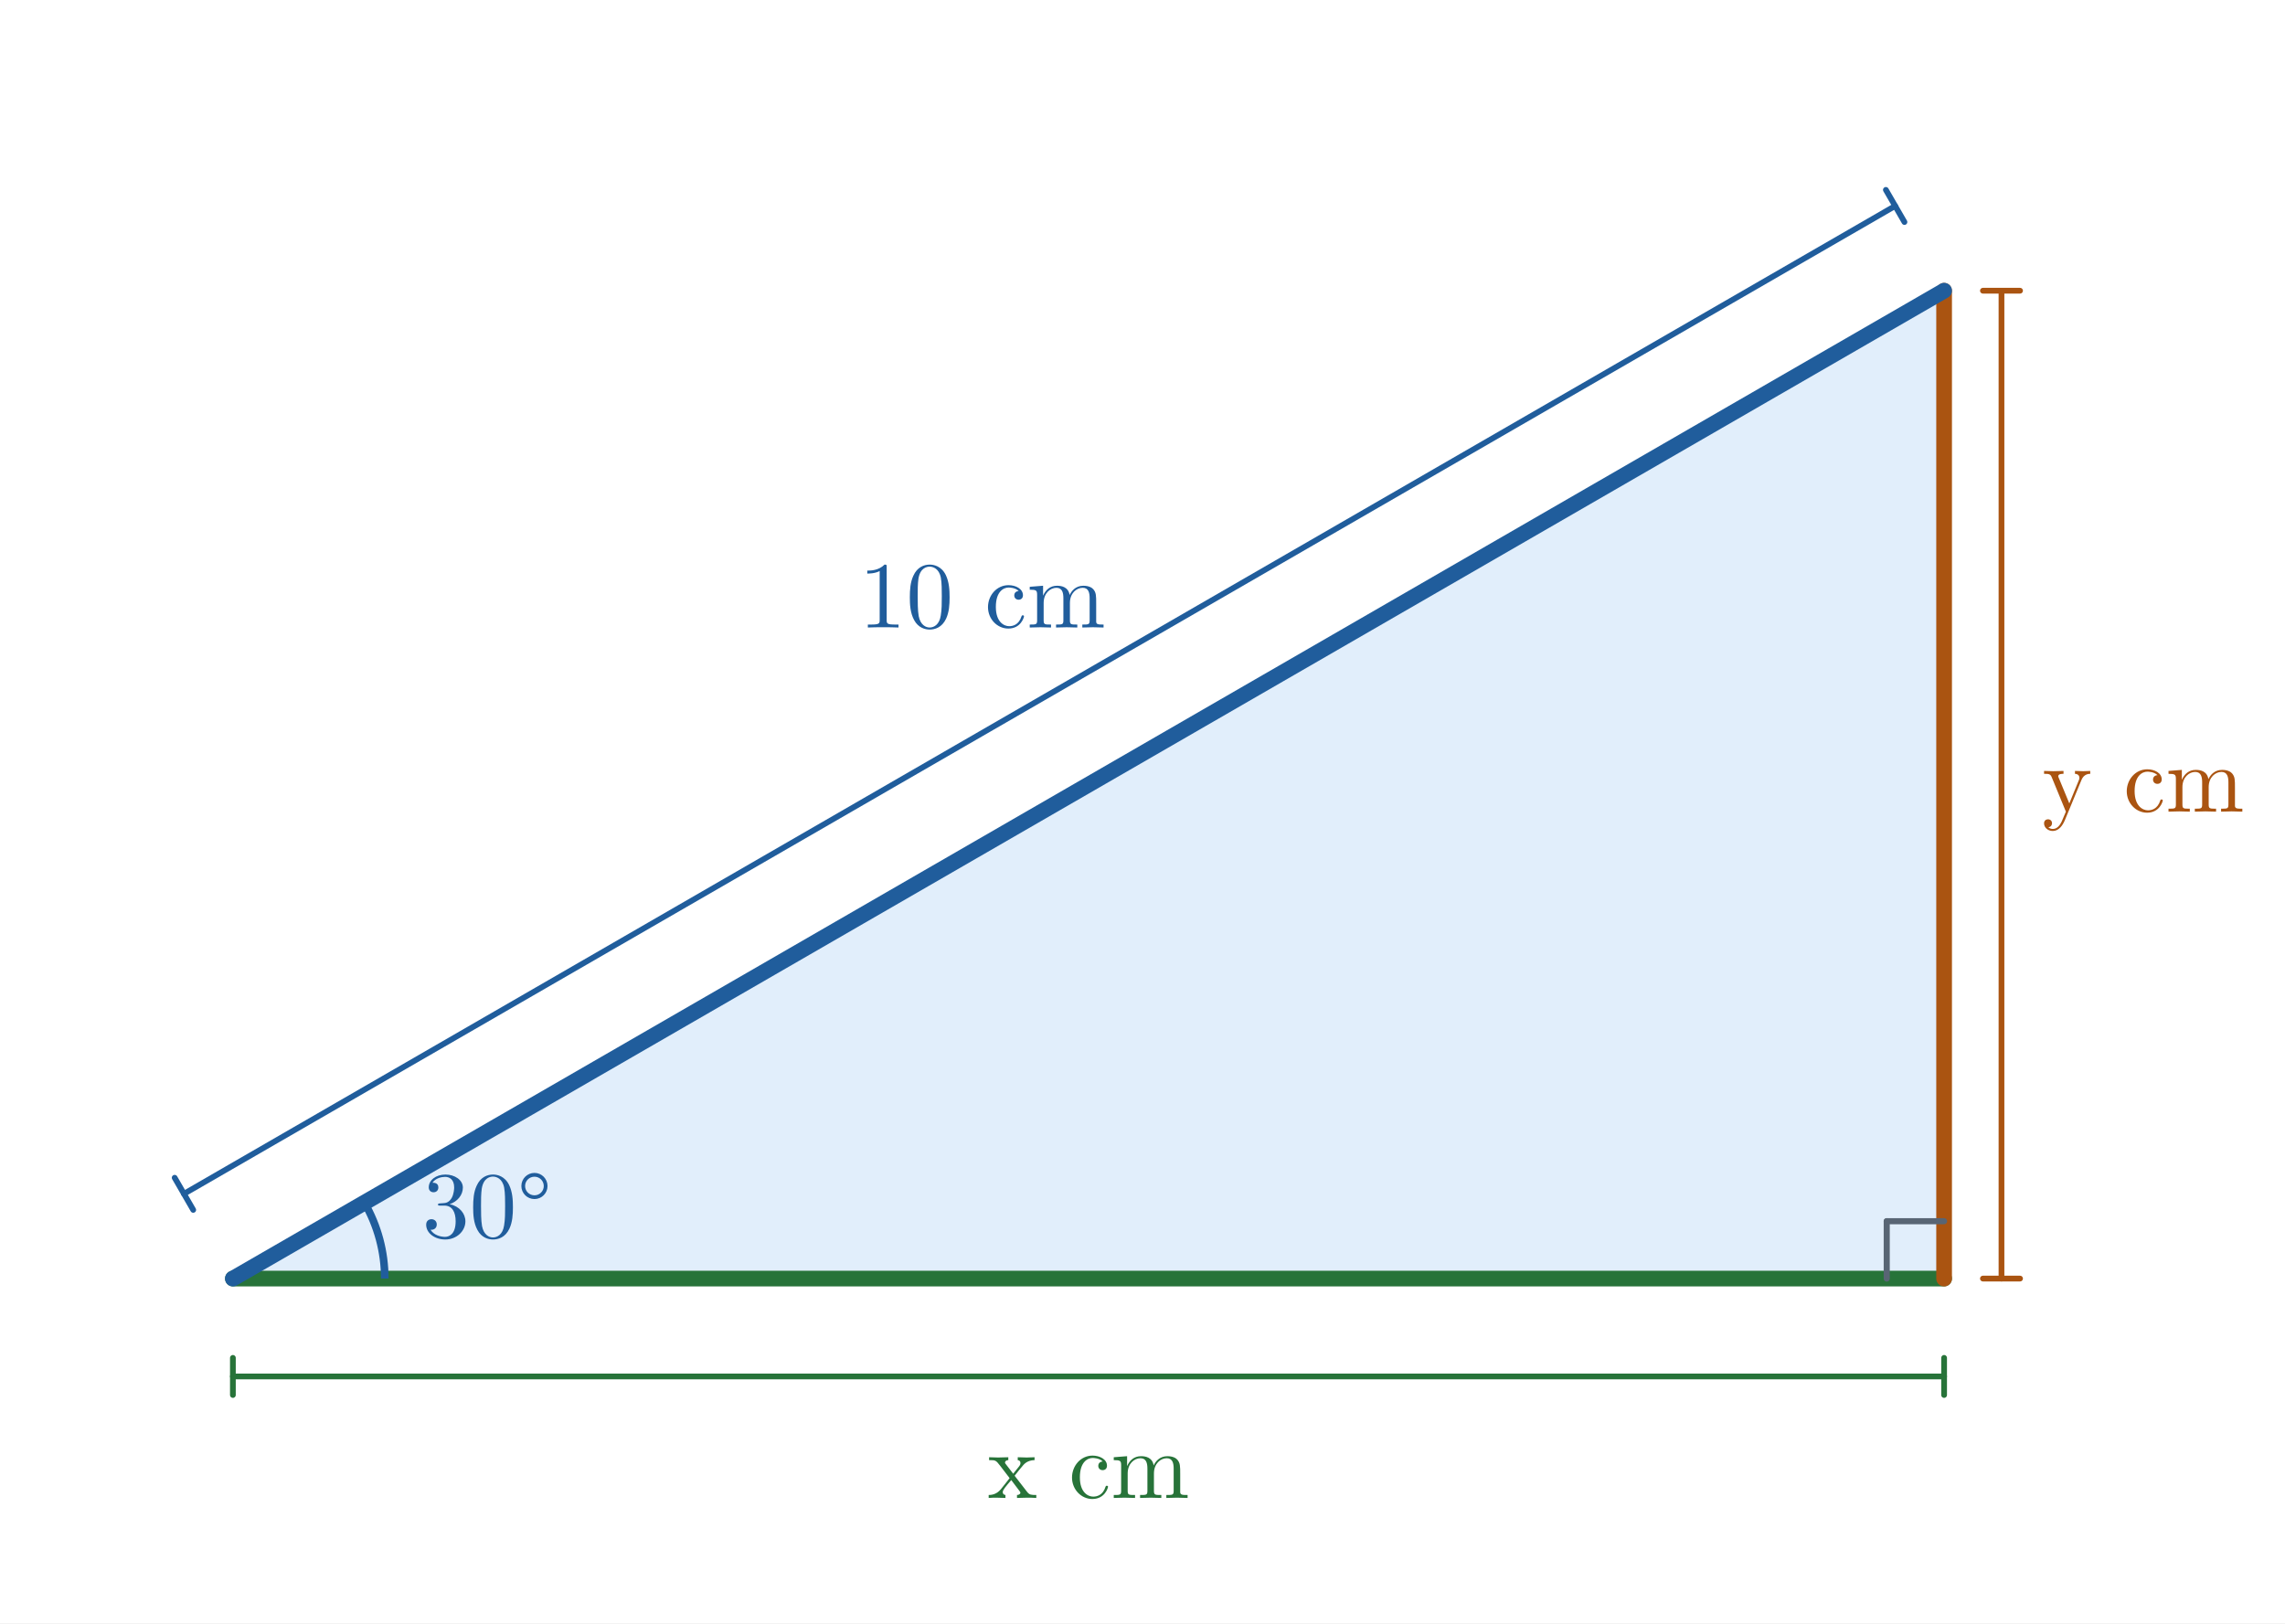
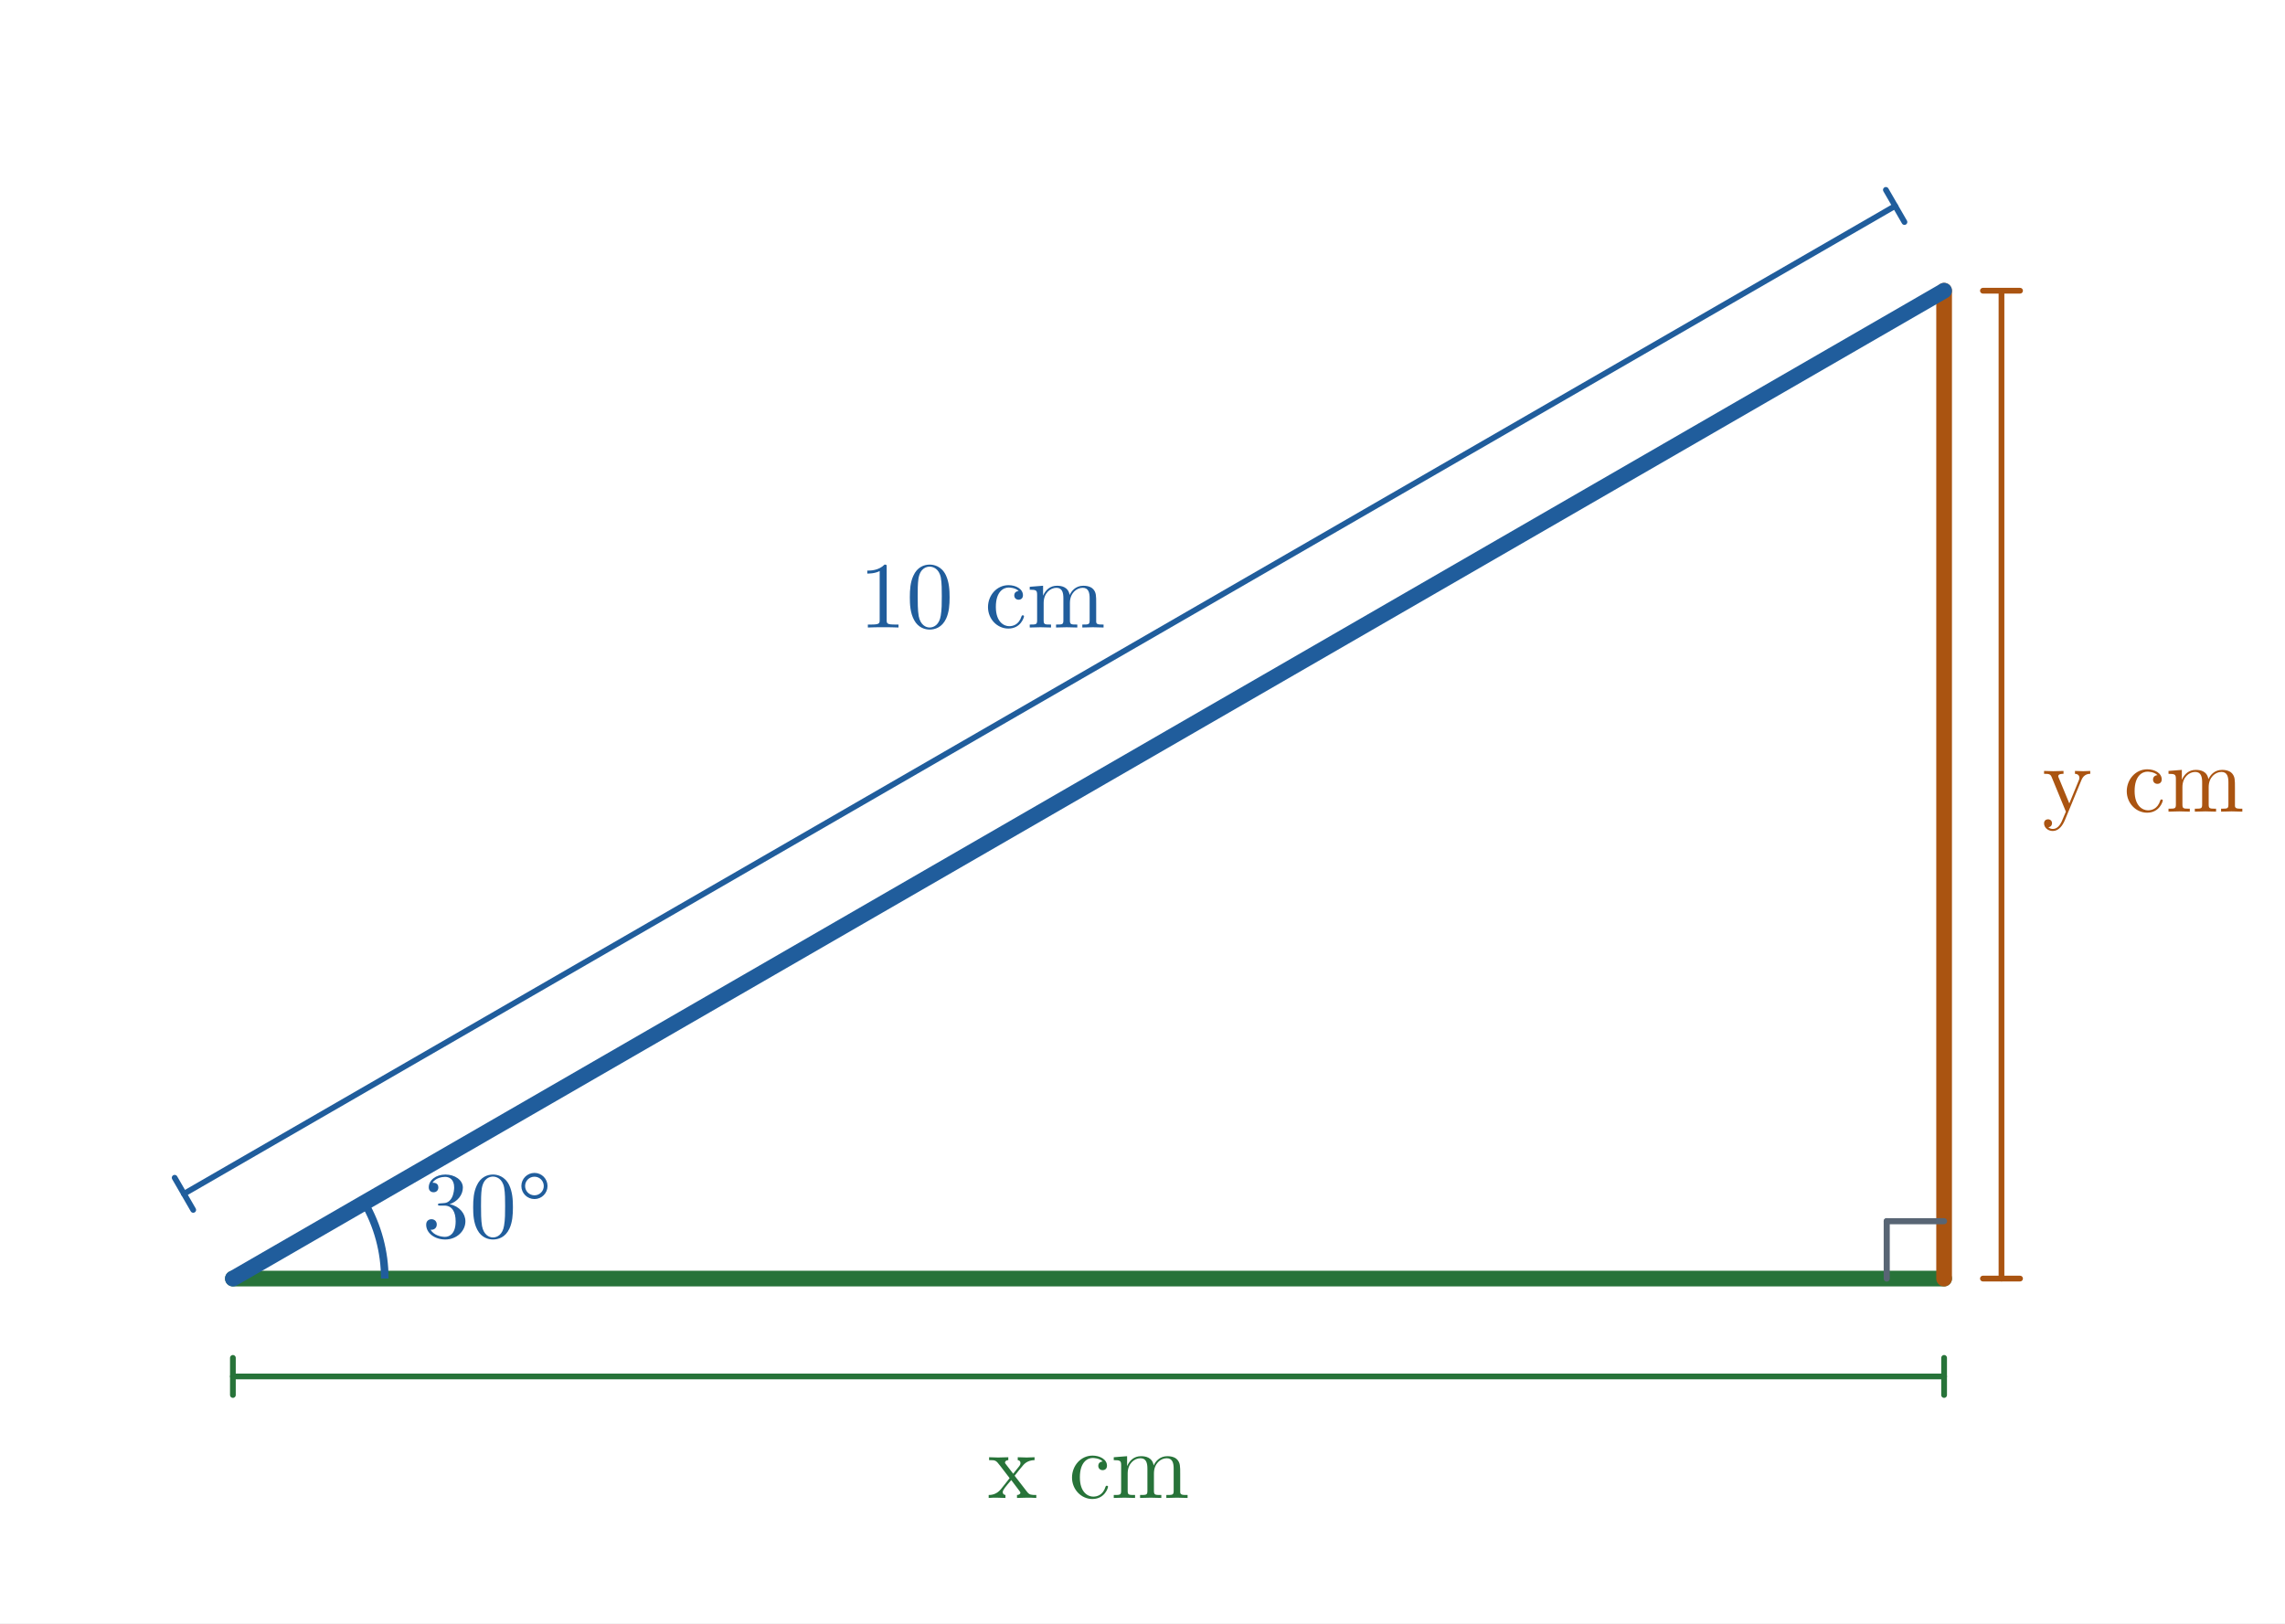
<svg xmlns="http://www.w3.org/2000/svg" viewBox="0 0 677 481" width="677" height="481" role="img" aria-labelledby="title desc">
  <rect width="677" height="481" fill="white" />
-   <polygon points="69,378.858 576,378.858 576,86.142" fill="#e1eefb" />
+   <polygon points="69,378.858 576,378.858 576,86.142" fill="none" />
  <line x1="69" y1="378.858" x2="576" y2="378.858" stroke="#277339" stroke-width="4.65" stroke-linecap="round" />
  <line x1="576" y1="378.858" x2="576" y2="86.142" stroke="#aa5411" stroke-width="4.65" stroke-linecap="round" />
  <line x1="576" y1="86.142" x2="69" y2="378.858" stroke="#205d9c" stroke-width="4.65" stroke-linecap="round" />
  <path d="M 107.971 356.358 A 45 45 0 0 1 114 378.858" stroke="#205d9c" stroke-width="2.25" fill="none" />
  <text x="144.342" y="366.67" font-size="28" font-family="Malgun Gothic, Cambria Math, sans-serif" font-weight="600" fill="#205d9c" text-anchor="middle">30°</text>
  <line x1="559" y1="378.858" x2="559" y2="361.858" stroke="#586574" stroke-width="1.8" stroke-linecap="round" />
  <line x1="559" y1="361.858" x2="576" y2="361.858" stroke="#586574" stroke-width="1.8" stroke-linecap="round" />
  <line x1="69" y1="407.858" x2="576" y2="407.858" stroke="#277339" stroke-width="1.7" stroke-linecap="round" />
  <line x1="69" y1="402.358" x2="69" y2="413.358" stroke="#277339" stroke-width="1.7" stroke-linecap="round" />
  <line x1="576" y1="402.358" x2="576" y2="413.358" stroke="#277339" stroke-width="1.7" stroke-linecap="round" />
  <text x="322.5" y="443.858" font-size="28" font-family="Malgun Gothic, Cambria Math, sans-serif" font-weight="600" fill="#277339" text-anchor="middle">x cm</text>
  <line x1="593" y1="378.858" x2="593" y2="86.142" stroke="#aa5411" stroke-width="1.7" stroke-linecap="round" />
  <line x1="587.5" y1="378.858" x2="598.5" y2="378.858" stroke="#aa5411" stroke-width="1.7" stroke-linecap="round" />
  <line x1="587.5" y1="86.142" x2="598.5" y2="86.142" stroke="#aa5411" stroke-width="1.7" stroke-linecap="round" />
  <text x="635" y="240.5" font-size="28" font-family="Malgun Gothic, Cambria Math, sans-serif" font-weight="600" fill="#aa5411" text-anchor="middle">y cm</text>
  <line x1="54.5" y1="353.744" x2="561.5" y2="61.027" stroke="#205d9c" stroke-width="1.7" stroke-linecap="round" />
  <line x1="51.75" y1="348.98" x2="57.25" y2="358.507" stroke="#205d9c" stroke-width="1.7" stroke-linecap="round" />
  <line x1="558.75" y1="56.264" x2="564.25" y2="65.79" stroke="#205d9c" stroke-width="1.7" stroke-linecap="round" />
  <text x="291" y="185.94" font-size="28" font-family="Malgun Gothic, Cambria Math, sans-serif" font-weight="600" fill="#205d9c" text-anchor="middle">10 cm</text>
</svg>
